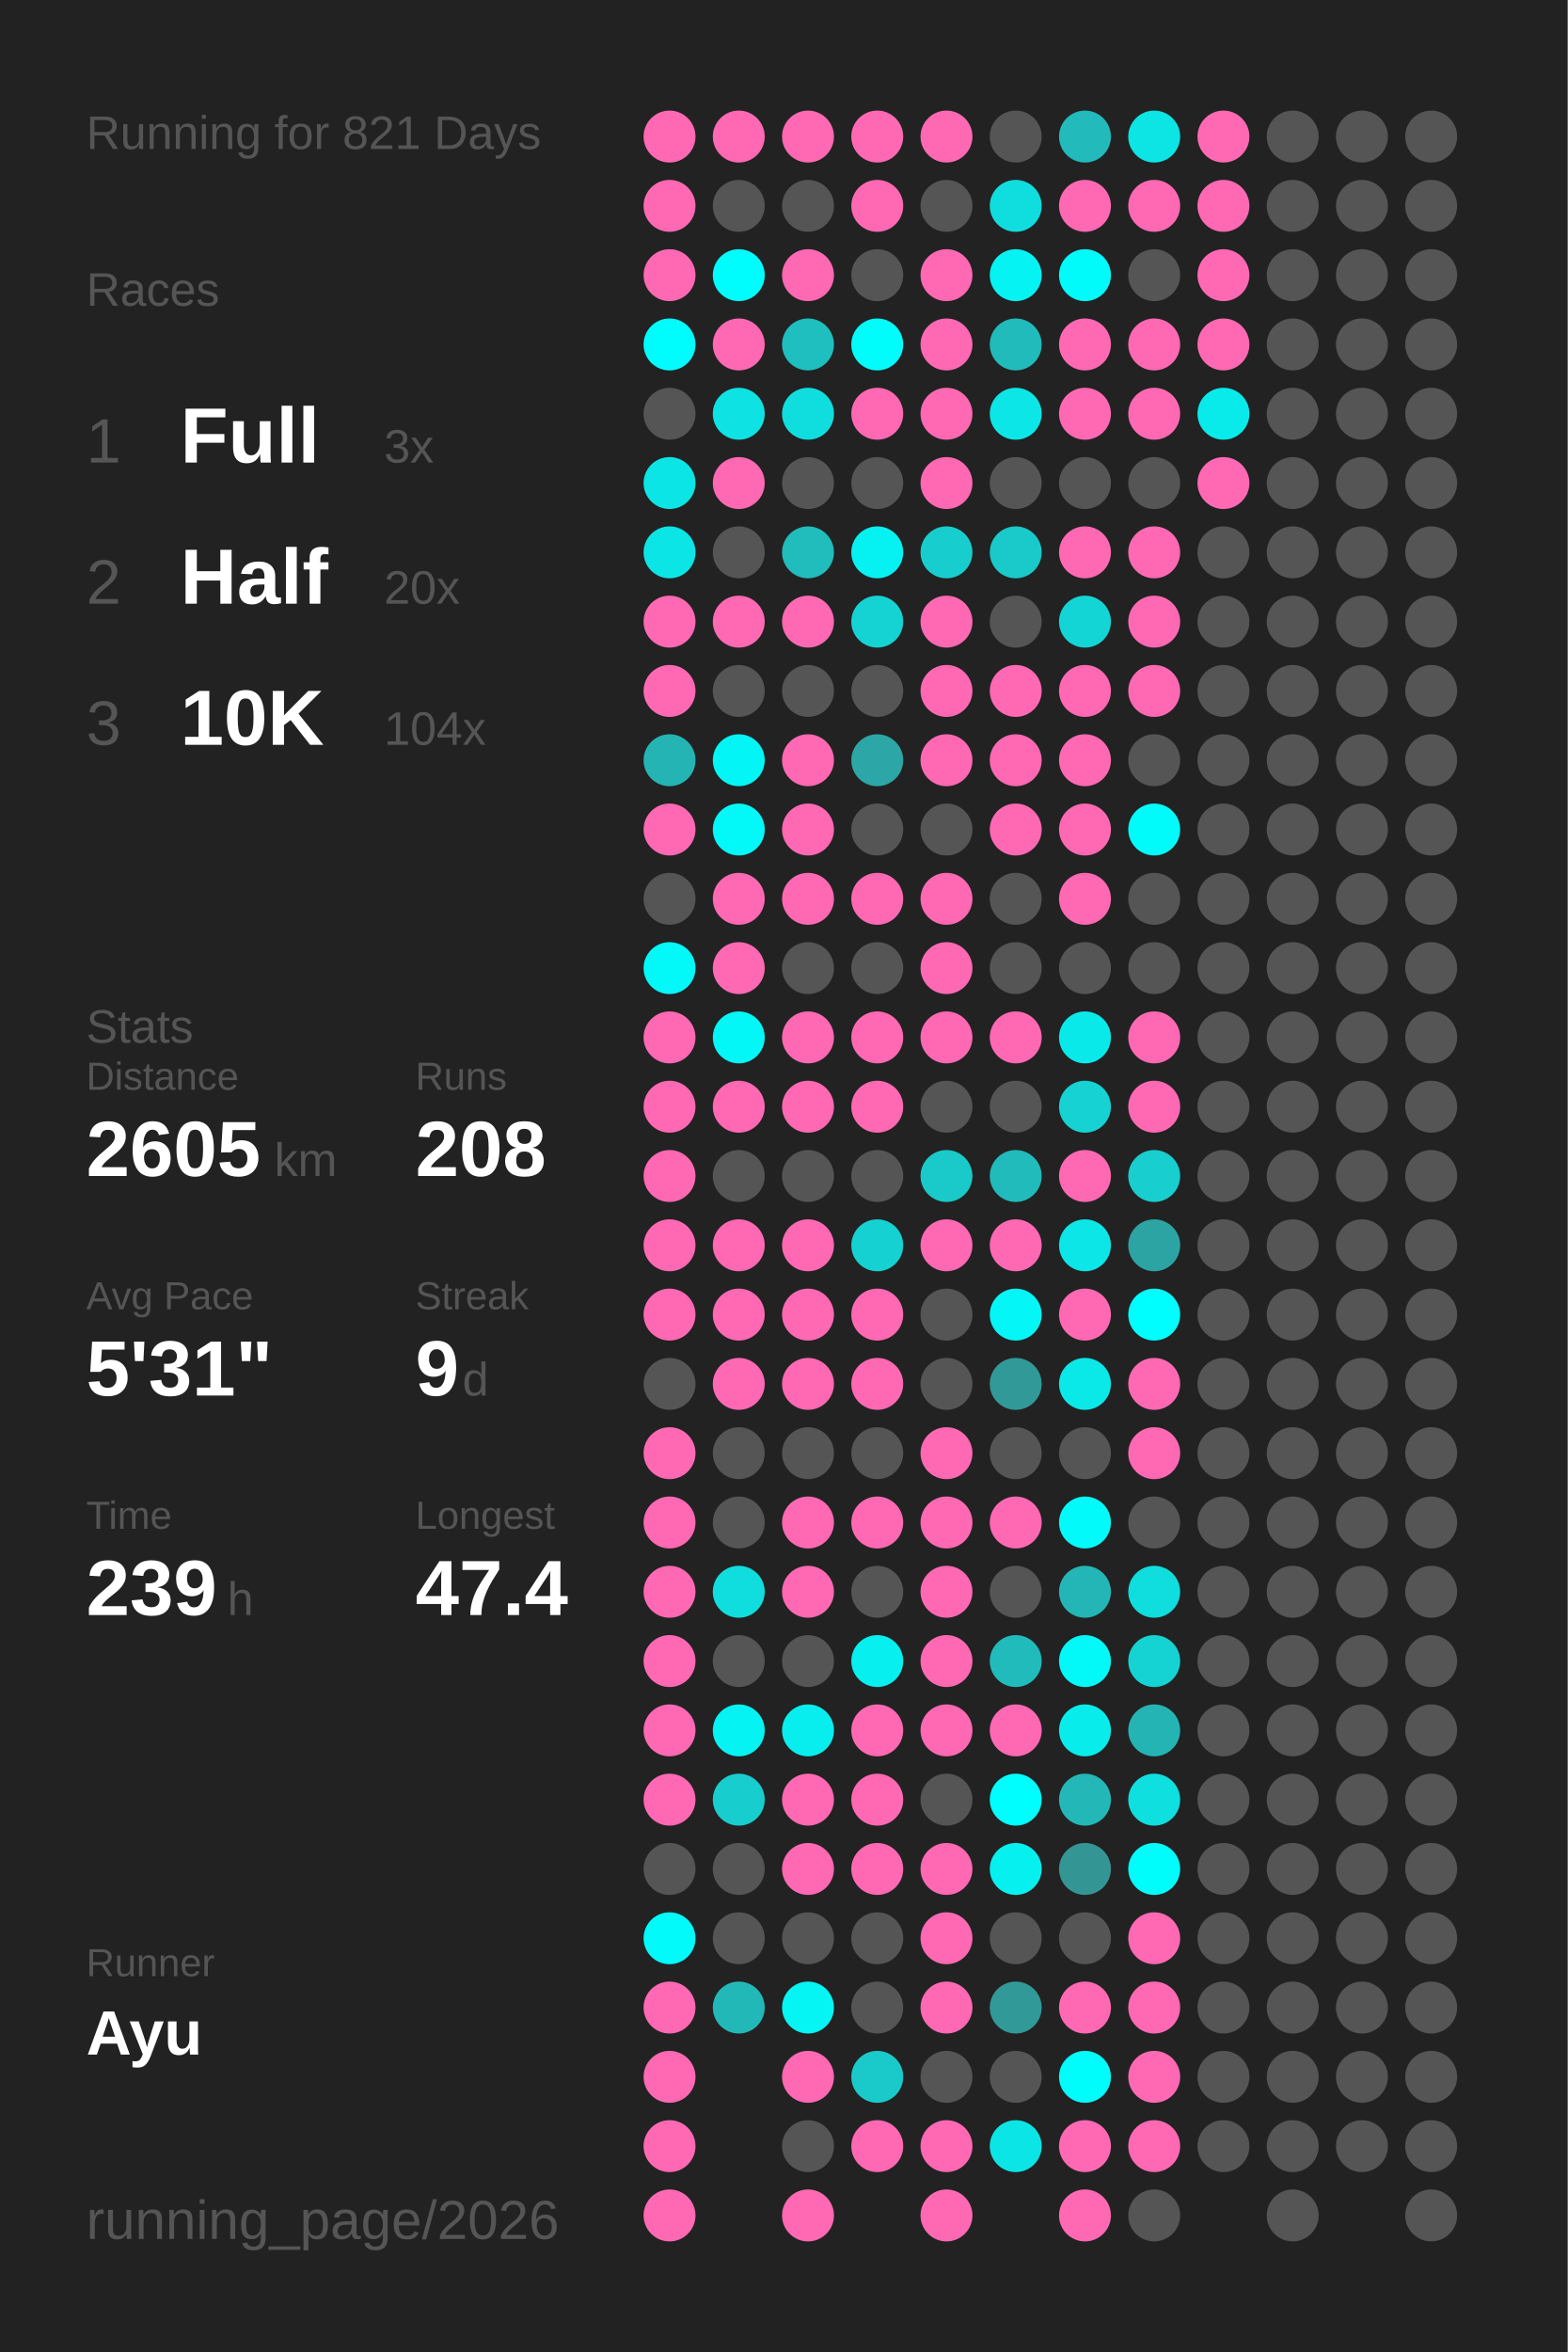
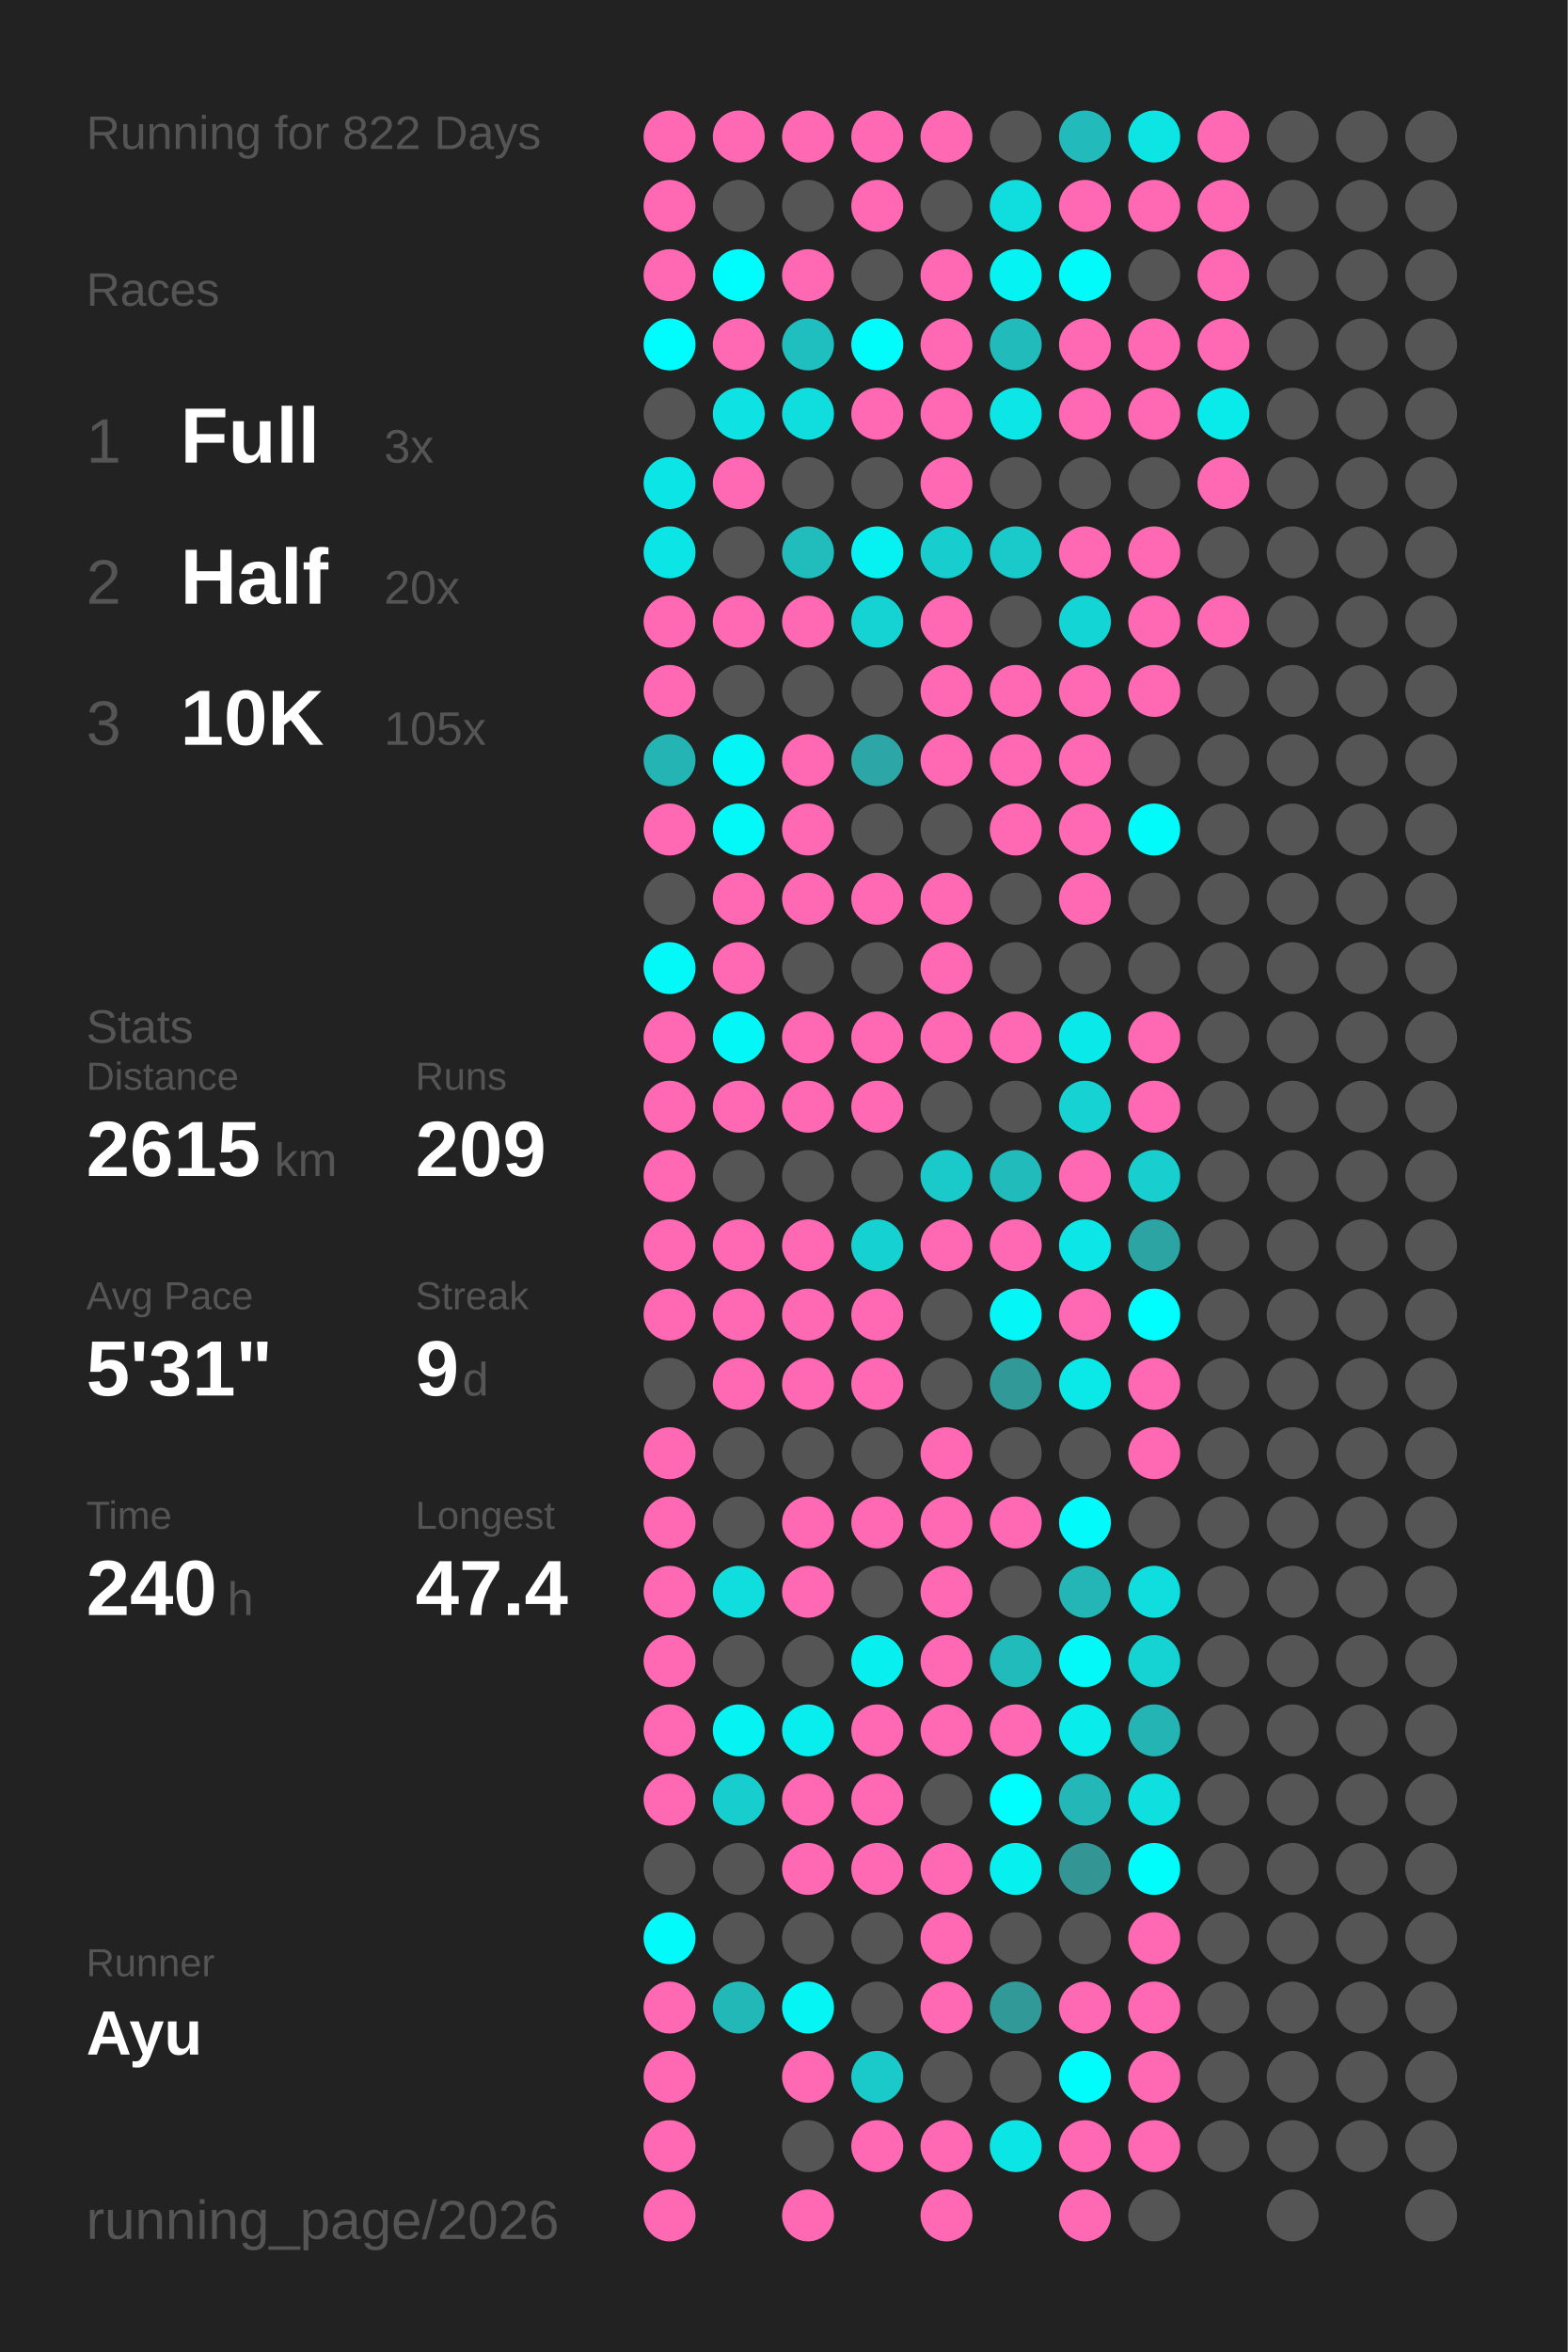
<svg xmlns="http://www.w3.org/2000/svg" baseProfile="full" height="300mm" version="1.1" viewBox="0,0,200,300" width="200mm">
  <defs />
  <rect fill="#222222" height="300" width="200" x="0" y="0" />
-   <text fill="#555555" style="font-size:6px; font-family:Arial;" x="11" y="19">Running for 821 Days</text>
+   <text fill="#555555" style="font-size:6px; font-family:Arial;" x="11" y="19">Running for 822 Days</text>
  <text fill="#555555" style="font-size:6px; font-family:Arial;" x="11" y="39">Races</text>
  <text fill="#555555" style="font-size:8px; font-family:Arial;" x="11" y="59">1</text>
  <text fill="#FFFFFF" style="font-size:10px; font-family:Arial; font-weight:bold;" x="23" y="59">Full</text>
  <text fill="#555555" style="font-size:6px; font-family:Arial;" x="49" y="59">3x</text>
  <text fill="#555555" style="font-size:8px; font-family:Arial;" x="11" y="77">2</text>
  <text fill="#FFFFFF" style="font-size:10px; font-family:Arial; font-weight:bold;" x="23" y="77">Half</text>
  <text fill="#555555" style="font-size:6px; font-family:Arial;" x="49" y="77">20x</text>
  <text fill="#555555" style="font-size:8px; font-family:Arial;" x="11" y="95">3</text>
  <text fill="#FFFFFF" style="font-size:10px; font-family:Arial; font-weight:bold;" x="23" y="95">10K</text>
-   <text fill="#555555" style="font-size:6px; font-family:Arial;" x="49" y="95">104x</text>
+   <text fill="#555555" style="font-size:6px; font-family:Arial;" x="49" y="95">105x</text>
  <text fill="#555555" style="font-size:6px; font-family:Arial;" x="11" y="133">Stats</text>
  <text fill="#555555" style="font-size:5px; font-family:Arial;" x="11" y="139">Distance</text>
-   <text fill="#FFFFFF" style="font-size:10px; font-family:Arial; font-weight:bold;" x="11" y="150">2605</text>
+   <text fill="#FFFFFF" style="font-size:10px; font-family:Arial; font-weight:bold;" x="11" y="150">2615</text>
  <text fill="#555555" style="font-size:6px; font-family:Arial;" x="35" y="150">km</text>
  <text fill="#555555" style="font-size:5px; font-family:Arial;" x="53" y="139">Runs</text>
-   <text fill="#FFFFFF" style="font-size:10px; font-family:Arial; font-weight:bold;" x="53" y="150">208</text>
+   <text fill="#FFFFFF" style="font-size:10px; font-family:Arial; font-weight:bold;" x="53" y="150">209</text>
  <text fill="#555555" style="font-size:5px; font-family:Arial;" x="11" y="167">Avg Pace</text>
  <text fill="#FFFFFF" style="font-size:10px; font-family:Arial; font-weight:bold;" x="11" y="178">5'31"</text>
  <text fill="#555555" style="font-size:5px; font-family:Arial;" x="53" y="167">Streak</text>
  <text fill="#FFFFFF" style="font-size:10px; font-family:Arial; font-weight:bold;" x="53" y="178">9</text>
  <text fill="#555555" style="font-size:6px; font-family:Arial;" x="59" y="178">d</text>
  <text fill="#555555" style="font-size:5px; font-family:Arial;" x="11" y="195">Time</text>
-   <text fill="#FFFFFF" style="font-size:10px; font-family:Arial; font-weight:bold;" x="11" y="206">239</text>
+   <text fill="#FFFFFF" style="font-size:10px; font-family:Arial; font-weight:bold;" x="11" y="206">240</text>
  <text fill="#555555" style="font-size:6px; font-family:Arial;" x="29" y="206">h</text>
  <text fill="#555555" style="font-size:5px; font-family:Arial;" x="53" y="195">Longest</text>
  <text fill="#FFFFFF" style="font-size:10px; font-family:Arial; font-weight:bold;" x="53" y="206">47.4</text>
  <text fill="#555555" style="font-size:5px; font-family:Arial;" x="11" y="252.065">Runner</text>
  <text fill="#FFFFFF" style="font-size:8px; font-family:Arial; font-weight:bold;" x="11" y="262.065">Ayu</text>
  <text fill="#555555" style="font-size:7px; font-family:Arial;" x="11" y="285.581">running_page/2026</text>
  <circle cx="85.417" cy="17.419" fill="#ff69b4" r="3.312" />
  <circle cx="85.417" cy="26.258" fill="#ff69b4" r="3.312" />
  <circle cx="85.417" cy="35.097" fill="#ff69b4" r="3.312" />
  <circle cx="85.417" cy="43.935" fill="#00fdfd" r="3.312" />
  <circle cx="85.417" cy="52.774" fill="#555555" r="3.312" />
  <circle cx="85.417" cy="61.613" fill="#0ce5e5" r="3.312" />
  <circle cx="85.417" cy="70.452" fill="#0ce5e5" r="3.312" />
  <circle cx="85.417" cy="79.29" fill="#ff69b4" r="3.312" />
  <circle cx="85.417" cy="88.129" fill="#ff69b4" r="3.312" />
  <circle cx="85.417" cy="96.968" fill="#25b4b4" r="3.312" />
  <circle cx="85.417" cy="105.806" fill="#ff69b4" r="3.312" />
  <circle cx="85.417" cy="114.645" fill="#555555" r="3.312" />
  <circle cx="85.417" cy="123.484" fill="#03f8f8" r="3.312" />
  <circle cx="85.417" cy="132.323" fill="#ff69b4" r="3.312" />
  <circle cx="85.417" cy="141.161" fill="#ff69b4" r="3.312" />
  <circle cx="85.417" cy="150" fill="#ff69b4" r="3.312" />
  <circle cx="85.417" cy="158.839" fill="#ff69b4" r="3.312" />
  <circle cx="85.417" cy="167.677" fill="#ff69b4" r="3.312" />
  <circle cx="85.417" cy="176.516" fill="#555555" r="3.312" />
  <circle cx="85.417" cy="185.355" fill="#ff69b4" r="3.312" />
  <circle cx="85.417" cy="194.194" fill="#ff69b4" r="3.312" />
  <circle cx="85.417" cy="203.032" fill="#ff69b4" r="3.312" />
  <circle cx="85.417" cy="211.871" fill="#ff69b4" r="3.312" />
  <circle cx="85.417" cy="220.71" fill="#ff69b4" r="3.312" />
  <circle cx="85.417" cy="229.548" fill="#ff69b4" r="3.312" />
  <circle cx="85.417" cy="238.387" fill="#555555" r="3.312" />
  <circle cx="85.417" cy="247.226" fill="#02fafa" r="3.312" />
  <circle cx="85.417" cy="256.065" fill="#ff69b4" r="3.312" />
  <circle cx="85.417" cy="264.903" fill="#ff69b4" r="3.312" />
  <circle cx="85.417" cy="273.742" fill="#ff69b4" r="3.312" />
  <circle cx="85.417" cy="282.581" fill="#ff69b4" r="3.312" />
  <circle cx="94.25" cy="17.419" fill="#ff69b4" r="3.312" />
  <circle cx="94.25" cy="26.258" fill="#555555" r="3.312" />
  <circle cx="94.25" cy="35.097" fill="#00fdfd" r="3.312" />
  <circle cx="94.25" cy="43.935" fill="#ff69b4" r="3.312" />
  <circle cx="94.25" cy="52.774" fill="#0ee2e2" r="3.312" />
  <circle cx="94.25" cy="61.613" fill="#ff69b4" r="3.312" />
  <circle cx="94.25" cy="70.452" fill="#555555" r="3.312" />
  <circle cx="94.25" cy="79.29" fill="#ff69b4" r="3.312" />
  <circle cx="94.25" cy="88.129" fill="#555555" r="3.312" />
  <circle cx="94.25" cy="96.968" fill="#04f5f5" r="3.312" />
  <circle cx="94.25" cy="105.806" fill="#03f8f8" r="3.312" />
  <circle cx="94.25" cy="114.645" fill="#ff69b4" r="3.312" />
  <circle cx="94.25" cy="123.484" fill="#ff69b4" r="3.312" />
  <circle cx="94.25" cy="132.323" fill="#03f7f7" r="3.312" />
  <circle cx="94.25" cy="141.161" fill="#ff69b4" r="3.312" />
  <circle cx="94.25" cy="150" fill="#555555" r="3.312" />
  <circle cx="94.25" cy="158.839" fill="#ff69b4" r="3.312" />
  <circle cx="94.25" cy="167.677" fill="#ff69b4" r="3.312" />
  <circle cx="94.25" cy="176.516" fill="#ff69b4" r="3.312" />
  <circle cx="94.25" cy="185.355" fill="#555555" r="3.312" />
  <circle cx="94.25" cy="194.194" fill="#555555" r="3.312" />
  <circle cx="94.25" cy="203.032" fill="#10dede" r="3.312" />
  <circle cx="94.25" cy="211.871" fill="#555555" r="3.312" />
  <circle cx="94.25" cy="220.71" fill="#05f3f3" r="3.312" />
  <circle cx="94.25" cy="229.548" fill="#18cdcd" r="3.312" />
  <circle cx="94.25" cy="238.387" fill="#555555" r="3.312" />
  <circle cx="94.25" cy="247.226" fill="#555555" r="3.312" />
  <circle cx="94.25" cy="256.065" fill="#23b8b8" r="3.312" />
  <circle cx="103.083" cy="17.419" fill="#ff69b4" r="3.312" />
  <circle cx="103.083" cy="26.258" fill="#555555" r="3.312" />
  <circle cx="103.083" cy="35.097" fill="#ff69b4" r="3.312" />
  <circle cx="103.083" cy="43.935" fill="#1fbfbf" r="3.312" />
  <circle cx="103.083" cy="52.774" fill="#10dede" r="3.312" />
  <circle cx="103.083" cy="61.613" fill="#555555" r="3.312" />
  <circle cx="103.083" cy="70.452" fill="#21bcbc" r="3.312" />
  <circle cx="103.083" cy="79.29" fill="#ff69b4" r="3.312" />
  <circle cx="103.083" cy="88.129" fill="#555555" r="3.312" />
  <circle cx="103.083" cy="96.968" fill="#ff69b4" r="3.312" />
  <circle cx="103.083" cy="105.806" fill="#ff69b4" r="3.312" />
  <circle cx="103.083" cy="114.645" fill="#ff69b4" r="3.312" />
  <circle cx="103.083" cy="123.484" fill="#555555" r="3.312" />
  <circle cx="103.083" cy="132.323" fill="#ff69b4" r="3.312" />
  <circle cx="103.083" cy="141.161" fill="#ff69b4" r="3.312" />
  <circle cx="103.083" cy="150" fill="#555555" r="3.312" />
  <circle cx="103.083" cy="158.839" fill="#ff69b4" r="3.312" />
  <circle cx="103.083" cy="167.677" fill="#ff69b4" r="3.312" />
  <circle cx="103.083" cy="176.516" fill="#ff69b4" r="3.312" />
  <circle cx="103.083" cy="185.355" fill="#555555" r="3.312" />
  <circle cx="103.083" cy="194.194" fill="#ff69b4" r="3.312" />
  <circle cx="103.083" cy="203.032" fill="#ff69b4" r="3.312" />
  <circle cx="103.083" cy="211.871" fill="#555555" r="3.312" />
  <circle cx="103.083" cy="220.71" fill="#08eeee" r="3.312" />
  <circle cx="103.083" cy="229.548" fill="#ff69b4" r="3.312" />
  <circle cx="103.083" cy="238.387" fill="#ff69b4" r="3.312" />
  <circle cx="103.083" cy="247.226" fill="#555555" r="3.312" />
  <circle cx="103.083" cy="256.065" fill="#05f4f4" r="3.312" />
  <circle cx="103.083" cy="264.903" fill="#ff69b4" r="3.312" />
  <circle cx="103.083" cy="273.742" fill="#555555" r="3.312" />
  <circle cx="103.083" cy="282.581" fill="#ff69b4" r="3.312" />
  <circle cx="111.917" cy="17.419" fill="#ff69b4" r="3.312" />
  <circle cx="111.917" cy="26.258" fill="#ff69b4" r="3.312" />
  <circle cx="111.917" cy="35.097" fill="#555555" r="3.312" />
  <circle cx="111.917" cy="43.935" fill="#01fcfc" r="3.312" />
  <circle cx="111.917" cy="52.774" fill="#ff69b4" r="3.312" />
  <circle cx="111.917" cy="61.613" fill="#555555" r="3.312" />
  <circle cx="111.917" cy="70.452" fill="#06f1f1" r="3.312" />
  <circle cx="111.917" cy="79.29" fill="#15d3d3" r="3.312" />
  <circle cx="111.917" cy="88.129" fill="#555555" r="3.312" />
  <circle cx="111.917" cy="96.968" fill="#2ca6a6" r="3.312" />
  <circle cx="111.917" cy="105.806" fill="#555555" r="3.312" />
  <circle cx="111.917" cy="114.645" fill="#ff69b4" r="3.312" />
  <circle cx="111.917" cy="123.484" fill="#555555" r="3.312" />
  <circle cx="111.917" cy="132.323" fill="#ff69b4" r="3.312" />
  <circle cx="111.917" cy="141.161" fill="#ff69b4" r="3.312" />
  <circle cx="111.917" cy="150" fill="#555555" r="3.312" />
  <circle cx="111.917" cy="158.839" fill="#16d1d1" r="3.312" />
  <circle cx="111.917" cy="167.677" fill="#ff69b4" r="3.312" />
  <circle cx="111.917" cy="176.516" fill="#ff69b4" r="3.312" />
  <circle cx="111.917" cy="185.355" fill="#555555" r="3.312" />
  <circle cx="111.917" cy="194.194" fill="#ff69b4" r="3.312" />
  <circle cx="111.917" cy="203.032" fill="#555555" r="3.312" />
  <circle cx="111.917" cy="211.871" fill="#07efef" r="3.312" />
  <circle cx="111.917" cy="220.71" fill="#ff69b4" r="3.312" />
  <circle cx="111.917" cy="229.548" fill="#ff69b4" r="3.312" />
  <circle cx="111.917" cy="238.387" fill="#ff69b4" r="3.312" />
  <circle cx="111.917" cy="247.226" fill="#555555" r="3.312" />
  <circle cx="111.917" cy="256.065" fill="#555555" r="3.312" />
  <circle cx="111.917" cy="264.903" fill="#1acaca" r="3.312" />
  <circle cx="111.917" cy="273.742" fill="#ff69b4" r="3.312" />
  <circle cx="120.75" cy="17.419" fill="#ff69b4" r="3.312" />
  <circle cx="120.75" cy="26.258" fill="#555555" r="3.312" />
  <circle cx="120.75" cy="35.097" fill="#ff69b4" r="3.312" />
  <circle cx="120.75" cy="43.935" fill="#ff69b4" r="3.312" />
  <circle cx="120.75" cy="52.774" fill="#ff69b4" r="3.312" />
  <circle cx="120.75" cy="61.613" fill="#ff69b4" r="3.312" />
  <circle cx="120.75" cy="70.452" fill="#18cdcd" r="3.312" />
  <circle cx="120.75" cy="79.29" fill="#ff69b4" r="3.312" />
  <circle cx="120.75" cy="88.129" fill="#ff69b4" r="3.312" />
  <circle cx="120.75" cy="96.968" fill="#ff69b4" r="3.312" />
  <circle cx="120.75" cy="105.806" fill="#555555" r="3.312" />
  <circle cx="120.75" cy="114.645" fill="#ff69b4" r="3.312" />
  <circle cx="120.75" cy="123.484" fill="#ff69b4" r="3.312" />
  <circle cx="120.75" cy="132.323" fill="#ff69b4" r="3.312" />
  <circle cx="120.75" cy="141.161" fill="#555555" r="3.312" />
  <circle cx="120.75" cy="150" fill="#1ac9c9" r="3.312" />
  <circle cx="120.75" cy="158.839" fill="#ff69b4" r="3.312" />
  <circle cx="120.75" cy="167.677" fill="#555555" r="3.312" />
  <circle cx="120.75" cy="176.516" fill="#555555" r="3.312" />
  <circle cx="120.75" cy="185.355" fill="#ff69b4" r="3.312" />
  <circle cx="120.75" cy="194.194" fill="#ff69b4" r="3.312" />
  <circle cx="120.75" cy="203.032" fill="#ff69b4" r="3.312" />
  <circle cx="120.75" cy="211.871" fill="#ff69b4" r="3.312" />
  <circle cx="120.75" cy="220.71" fill="#ff69b4" r="3.312" />
  <circle cx="120.75" cy="229.548" fill="#555555" r="3.312" />
  <circle cx="120.75" cy="238.387" fill="#ff69b4" r="3.312" />
  <circle cx="120.75" cy="247.226" fill="#ff69b4" r="3.312" />
  <circle cx="120.75" cy="256.065" fill="#ff69b4" r="3.312" />
  <circle cx="120.75" cy="264.903" fill="#555555" r="3.312" />
  <circle cx="120.75" cy="273.742" fill="#ff69b4" r="3.312" />
  <circle cx="120.75" cy="282.581" fill="#ff69b4" r="3.312" />
  <circle cx="129.583" cy="17.419" fill="#555555" r="3.312" />
  <circle cx="129.583" cy="26.258" fill="#10dddd" r="3.312" />
  <circle cx="129.583" cy="35.097" fill="#05f3f3" r="3.312" />
  <circle cx="129.583" cy="43.935" fill="#21bbbb" r="3.312" />
  <circle cx="129.583" cy="52.774" fill="#0ce6e6" r="3.312" />
  <circle cx="129.583" cy="61.613" fill="#555555" r="3.312" />
  <circle cx="129.583" cy="70.452" fill="#1ac9c9" r="3.312" />
  <circle cx="129.583" cy="79.29" fill="#555555" r="3.312" />
  <circle cx="129.583" cy="88.129" fill="#ff69b4" r="3.312" />
  <circle cx="129.583" cy="96.968" fill="#ff69b4" r="3.312" />
  <circle cx="129.583" cy="105.806" fill="#ff69b4" r="3.312" />
  <circle cx="129.583" cy="114.645" fill="#555555" r="3.312" />
  <circle cx="129.583" cy="123.484" fill="#555555" r="3.312" />
  <circle cx="129.583" cy="132.323" fill="#ff69b4" r="3.312" />
  <circle cx="129.583" cy="141.161" fill="#555555" r="3.312" />
  <circle cx="129.583" cy="150" fill="#21bbbb" r="3.312" />
  <circle cx="129.583" cy="158.839" fill="#ff69b4" r="3.312" />
  <circle cx="129.583" cy="167.677" fill="#04f6f6" r="3.312" />
  <circle cx="129.583" cy="176.516" fill="#329999" r="3.312" />
  <circle cx="129.583" cy="185.355" fill="#555555" r="3.312" />
  <circle cx="129.583" cy="194.194" fill="#ff69b4" r="3.312" />
  <circle cx="129.583" cy="203.032" fill="#555555" r="3.312" />
  <circle cx="129.583" cy="211.871" fill="#21bbbb" r="3.312" />
  <circle cx="129.583" cy="220.71" fill="#ff69b4" r="3.312" />
  <circle cx="129.583" cy="229.548" fill="#00fefe" r="3.312" />
  <circle cx="129.583" cy="238.387" fill="#07f0f0" r="3.312" />
  <circle cx="129.583" cy="247.226" fill="#555555" r="3.312" />
  <circle cx="129.583" cy="256.065" fill="#329999" r="3.312" />
  <circle cx="129.583" cy="264.903" fill="#555555" r="3.312" />
  <circle cx="129.583" cy="273.742" fill="#0ce5e5" r="3.312" />
  <circle cx="138.417" cy="17.419" fill="#22baba" r="3.312" />
  <circle cx="138.417" cy="26.258" fill="#ff69b4" r="3.312" />
  <circle cx="138.417" cy="35.097" fill="#01fbfb" r="3.312" />
  <circle cx="138.417" cy="43.935" fill="#ff69b4" r="3.312" />
  <circle cx="138.417" cy="52.774" fill="#ff69b4" r="3.312" />
  <circle cx="138.417" cy="61.613" fill="#555555" r="3.312" />
  <circle cx="138.417" cy="70.452" fill="#ff69b4" r="3.312" />
  <circle cx="138.417" cy="79.29" fill="#14d5d5" r="3.312" />
  <circle cx="138.417" cy="88.129" fill="#ff69b4" r="3.312" />
  <circle cx="138.417" cy="96.968" fill="#ff69b4" r="3.312" />
  <circle cx="138.417" cy="105.806" fill="#ff69b4" r="3.312" />
  <circle cx="138.417" cy="114.645" fill="#ff69b4" r="3.312" />
  <circle cx="138.417" cy="123.484" fill="#555555" r="3.312" />
  <circle cx="138.417" cy="132.323" fill="#0ae9e9" r="3.312" />
  <circle cx="138.417" cy="141.161" fill="#16d2d2" r="3.312" />
  <circle cx="138.417" cy="150" fill="#ff69b4" r="3.312" />
  <circle cx="138.417" cy="158.839" fill="#0ce6e6" r="3.312" />
  <circle cx="138.417" cy="167.677" fill="#ff69b4" r="3.312" />
  <circle cx="138.417" cy="176.516" fill="#0be8e8" r="3.312" />
  <circle cx="138.417" cy="185.355" fill="#555555" r="3.312" />
  <circle cx="138.417" cy="194.194" fill="#02fafa" r="3.312" />
  <circle cx="138.417" cy="203.032" fill="#24b6b6" r="3.312" />
  <circle cx="138.417" cy="211.871" fill="#03f8f8" r="3.312" />
  <circle cx="138.417" cy="220.71" fill="#09ecec" r="3.312" />
  <circle cx="138.417" cy="229.548" fill="#23b7b7" r="3.312" />
  <circle cx="138.417" cy="238.387" fill="#349595" r="3.312" />
  <circle cx="138.417" cy="247.226" fill="#555555" r="3.312" />
  <circle cx="138.417" cy="256.065" fill="#ff69b4" r="3.312" />
  <circle cx="138.417" cy="264.903" fill="#01fcfc" r="3.312" />
  <circle cx="138.417" cy="273.742" fill="#ff69b4" r="3.312" />
  <circle cx="138.417" cy="282.581" fill="#ff69b4" r="3.312" />
  <circle cx="147.25" cy="17.419" fill="#0de4e4" r="3.312" />
  <circle cx="147.25" cy="26.258" fill="#ff69b4" r="3.312" />
  <circle cx="147.25" cy="35.097" fill="#555555" r="3.312" />
  <circle cx="147.25" cy="43.935" fill="#ff69b4" r="3.312" />
  <circle cx="147.25" cy="52.774" fill="#ff69b4" r="3.312" />
  <circle cx="147.25" cy="61.613" fill="#555555" r="3.312" />
  <circle cx="147.25" cy="70.452" fill="#ff69b4" r="3.312" />
  <circle cx="147.25" cy="79.29" fill="#ff69b4" r="3.312" />
  <circle cx="147.25" cy="88.129" fill="#ff69b4" r="3.312" />
  <circle cx="147.25" cy="96.968" fill="#555555" r="3.312" />
  <circle cx="147.25" cy="105.806" fill="#01fbfb" r="3.312" />
  <circle cx="147.25" cy="114.645" fill="#555555" r="3.312" />
  <circle cx="147.25" cy="123.484" fill="#555555" r="3.312" />
  <circle cx="147.25" cy="132.323" fill="#ff69b4" r="3.312" />
  <circle cx="147.25" cy="141.161" fill="#ff69b4" r="3.312" />
  <circle cx="147.25" cy="150" fill="#18cece" r="3.312" />
  <circle cx="147.25" cy="158.839" fill="#2da4a4" r="3.312" />
  <circle cx="147.25" cy="167.677" fill="#00fefe" r="3.312" />
  <circle cx="147.25" cy="176.516" fill="#ff69b4" r="3.312" />
  <circle cx="147.25" cy="185.355" fill="#ff69b4" r="3.312" />
  <circle cx="147.25" cy="194.194" fill="#555555" r="3.312" />
  <circle cx="147.25" cy="203.032" fill="#10dddd" r="3.312" />
  <circle cx="147.25" cy="211.871" fill="#15d3d3" r="3.312" />
  <circle cx="147.25" cy="220.71" fill="#25b4b4" r="3.312" />
  <circle cx="147.25" cy="229.548" fill="#0fdfdf" r="3.312" />
  <circle cx="147.25" cy="238.387" fill="#01fcfc" r="3.312" />
  <circle cx="147.25" cy="247.226" fill="#ff69b4" r="3.312" />
  <circle cx="147.25" cy="256.065" fill="#ff69b4" r="3.312" />
  <circle cx="147.25" cy="264.903" fill="#ff69b4" r="3.312" />
  <circle cx="147.25" cy="273.742" fill="#ff69b4" r="3.312" />
  <circle cx="147.25" cy="282.581" fill="#555555" r="3.312" />
  <circle cx="156.083" cy="17.419" fill="#ff69b4" r="3.312" />
  <circle cx="156.083" cy="26.258" fill="#ff69b4" r="3.312" />
  <circle cx="156.083" cy="35.097" fill="#ff69b4" r="3.312" />
  <circle cx="156.083" cy="43.935" fill="#ff69b4" r="3.312" />
  <circle cx="156.083" cy="52.774" fill="#09ebeb" r="3.312" />
  <circle cx="156.083" cy="61.613" fill="#ff69b4" r="3.312" />
  <circle cx="156.083" cy="70.452" fill="#555555" r="3.312" />
-   <circle cx="156.083" cy="79.29" fill="#555555" r="3.312" />
+   <circle cx="156.083" cy="79.29" fill="#ff69b4" r="3.312" />
  <circle cx="156.083" cy="88.129" fill="#555555" r="3.312" />
  <circle cx="156.083" cy="96.968" fill="#555555" r="3.312" />
  <circle cx="156.083" cy="105.806" fill="#555555" r="3.312" />
  <circle cx="156.083" cy="114.645" fill="#555555" r="3.312" />
  <circle cx="156.083" cy="123.484" fill="#555555" r="3.312" />
  <circle cx="156.083" cy="132.323" fill="#555555" r="3.312" />
  <circle cx="156.083" cy="141.161" fill="#555555" r="3.312" />
  <circle cx="156.083" cy="150" fill="#555555" r="3.312" />
  <circle cx="156.083" cy="158.839" fill="#555555" r="3.312" />
  <circle cx="156.083" cy="167.677" fill="#555555" r="3.312" />
  <circle cx="156.083" cy="176.516" fill="#555555" r="3.312" />
  <circle cx="156.083" cy="185.355" fill="#555555" r="3.312" />
  <circle cx="156.083" cy="194.194" fill="#555555" r="3.312" />
  <circle cx="156.083" cy="203.032" fill="#555555" r="3.312" />
  <circle cx="156.083" cy="211.871" fill="#555555" r="3.312" />
  <circle cx="156.083" cy="220.71" fill="#555555" r="3.312" />
  <circle cx="156.083" cy="229.548" fill="#555555" r="3.312" />
  <circle cx="156.083" cy="238.387" fill="#555555" r="3.312" />
  <circle cx="156.083" cy="247.226" fill="#555555" r="3.312" />
  <circle cx="156.083" cy="256.065" fill="#555555" r="3.312" />
  <circle cx="156.083" cy="264.903" fill="#555555" r="3.312" />
  <circle cx="156.083" cy="273.742" fill="#555555" r="3.312" />
  <circle cx="164.917" cy="17.419" fill="#555555" r="3.312" />
  <circle cx="164.917" cy="26.258" fill="#555555" r="3.312" />
  <circle cx="164.917" cy="35.097" fill="#555555" r="3.312" />
  <circle cx="164.917" cy="43.935" fill="#555555" r="3.312" />
  <circle cx="164.917" cy="52.774" fill="#555555" r="3.312" />
  <circle cx="164.917" cy="61.613" fill="#555555" r="3.312" />
  <circle cx="164.917" cy="70.452" fill="#555555" r="3.312" />
  <circle cx="164.917" cy="79.29" fill="#555555" r="3.312" />
  <circle cx="164.917" cy="88.129" fill="#555555" r="3.312" />
  <circle cx="164.917" cy="96.968" fill="#555555" r="3.312" />
  <circle cx="164.917" cy="105.806" fill="#555555" r="3.312" />
  <circle cx="164.917" cy="114.645" fill="#555555" r="3.312" />
  <circle cx="164.917" cy="123.484" fill="#555555" r="3.312" />
  <circle cx="164.917" cy="132.323" fill="#555555" r="3.312" />
  <circle cx="164.917" cy="141.161" fill="#555555" r="3.312" />
  <circle cx="164.917" cy="150" fill="#555555" r="3.312" />
  <circle cx="164.917" cy="158.839" fill="#555555" r="3.312" />
  <circle cx="164.917" cy="167.677" fill="#555555" r="3.312" />
  <circle cx="164.917" cy="176.516" fill="#555555" r="3.312" />
  <circle cx="164.917" cy="185.355" fill="#555555" r="3.312" />
  <circle cx="164.917" cy="194.194" fill="#555555" r="3.312" />
  <circle cx="164.917" cy="203.032" fill="#555555" r="3.312" />
  <circle cx="164.917" cy="211.871" fill="#555555" r="3.312" />
  <circle cx="164.917" cy="220.71" fill="#555555" r="3.312" />
  <circle cx="164.917" cy="229.548" fill="#555555" r="3.312" />
  <circle cx="164.917" cy="238.387" fill="#555555" r="3.312" />
  <circle cx="164.917" cy="247.226" fill="#555555" r="3.312" />
  <circle cx="164.917" cy="256.065" fill="#555555" r="3.312" />
  <circle cx="164.917" cy="264.903" fill="#555555" r="3.312" />
  <circle cx="164.917" cy="273.742" fill="#555555" r="3.312" />
  <circle cx="164.917" cy="282.581" fill="#555555" r="3.312" />
  <circle cx="173.75" cy="17.419" fill="#555555" r="3.312" />
  <circle cx="173.75" cy="26.258" fill="#555555" r="3.312" />
  <circle cx="173.75" cy="35.097" fill="#555555" r="3.312" />
  <circle cx="173.75" cy="43.935" fill="#555555" r="3.312" />
  <circle cx="173.75" cy="52.774" fill="#555555" r="3.312" />
  <circle cx="173.75" cy="61.613" fill="#555555" r="3.312" />
  <circle cx="173.75" cy="70.452" fill="#555555" r="3.312" />
  <circle cx="173.75" cy="79.29" fill="#555555" r="3.312" />
  <circle cx="173.75" cy="88.129" fill="#555555" r="3.312" />
  <circle cx="173.75" cy="96.968" fill="#555555" r="3.312" />
  <circle cx="173.75" cy="105.806" fill="#555555" r="3.312" />
  <circle cx="173.75" cy="114.645" fill="#555555" r="3.312" />
  <circle cx="173.75" cy="123.484" fill="#555555" r="3.312" />
  <circle cx="173.75" cy="132.323" fill="#555555" r="3.312" />
  <circle cx="173.75" cy="141.161" fill="#555555" r="3.312" />
  <circle cx="173.75" cy="150" fill="#555555" r="3.312" />
  <circle cx="173.75" cy="158.839" fill="#555555" r="3.312" />
  <circle cx="173.75" cy="167.677" fill="#555555" r="3.312" />
  <circle cx="173.75" cy="176.516" fill="#555555" r="3.312" />
  <circle cx="173.75" cy="185.355" fill="#555555" r="3.312" />
  <circle cx="173.75" cy="194.194" fill="#555555" r="3.312" />
  <circle cx="173.75" cy="203.032" fill="#555555" r="3.312" />
  <circle cx="173.75" cy="211.871" fill="#555555" r="3.312" />
  <circle cx="173.75" cy="220.71" fill="#555555" r="3.312" />
  <circle cx="173.75" cy="229.548" fill="#555555" r="3.312" />
  <circle cx="173.75" cy="238.387" fill="#555555" r="3.312" />
  <circle cx="173.75" cy="247.226" fill="#555555" r="3.312" />
  <circle cx="173.75" cy="256.065" fill="#555555" r="3.312" />
  <circle cx="173.75" cy="264.903" fill="#555555" r="3.312" />
  <circle cx="173.75" cy="273.742" fill="#555555" r="3.312" />
  <circle cx="182.583" cy="17.419" fill="#555555" r="3.312" />
  <circle cx="182.583" cy="26.258" fill="#555555" r="3.312" />
  <circle cx="182.583" cy="35.097" fill="#555555" r="3.312" />
  <circle cx="182.583" cy="43.935" fill="#555555" r="3.312" />
  <circle cx="182.583" cy="52.774" fill="#555555" r="3.312" />
  <circle cx="182.583" cy="61.613" fill="#555555" r="3.312" />
  <circle cx="182.583" cy="70.452" fill="#555555" r="3.312" />
  <circle cx="182.583" cy="79.29" fill="#555555" r="3.312" />
  <circle cx="182.583" cy="88.129" fill="#555555" r="3.312" />
  <circle cx="182.583" cy="96.968" fill="#555555" r="3.312" />
  <circle cx="182.583" cy="105.806" fill="#555555" r="3.312" />
  <circle cx="182.583" cy="114.645" fill="#555555" r="3.312" />
  <circle cx="182.583" cy="123.484" fill="#555555" r="3.312" />
  <circle cx="182.583" cy="132.323" fill="#555555" r="3.312" />
  <circle cx="182.583" cy="141.161" fill="#555555" r="3.312" />
  <circle cx="182.583" cy="150" fill="#555555" r="3.312" />
  <circle cx="182.583" cy="158.839" fill="#555555" r="3.312" />
  <circle cx="182.583" cy="167.677" fill="#555555" r="3.312" />
  <circle cx="182.583" cy="176.516" fill="#555555" r="3.312" />
  <circle cx="182.583" cy="185.355" fill="#555555" r="3.312" />
  <circle cx="182.583" cy="194.194" fill="#555555" r="3.312" />
  <circle cx="182.583" cy="203.032" fill="#555555" r="3.312" />
  <circle cx="182.583" cy="211.871" fill="#555555" r="3.312" />
  <circle cx="182.583" cy="220.71" fill="#555555" r="3.312" />
  <circle cx="182.583" cy="229.548" fill="#555555" r="3.312" />
  <circle cx="182.583" cy="238.387" fill="#555555" r="3.312" />
  <circle cx="182.583" cy="247.226" fill="#555555" r="3.312" />
  <circle cx="182.583" cy="256.065" fill="#555555" r="3.312" />
  <circle cx="182.583" cy="264.903" fill="#555555" r="3.312" />
  <circle cx="182.583" cy="273.742" fill="#555555" r="3.312" />
  <circle cx="182.583" cy="282.581" fill="#555555" r="3.312" />
</svg>
